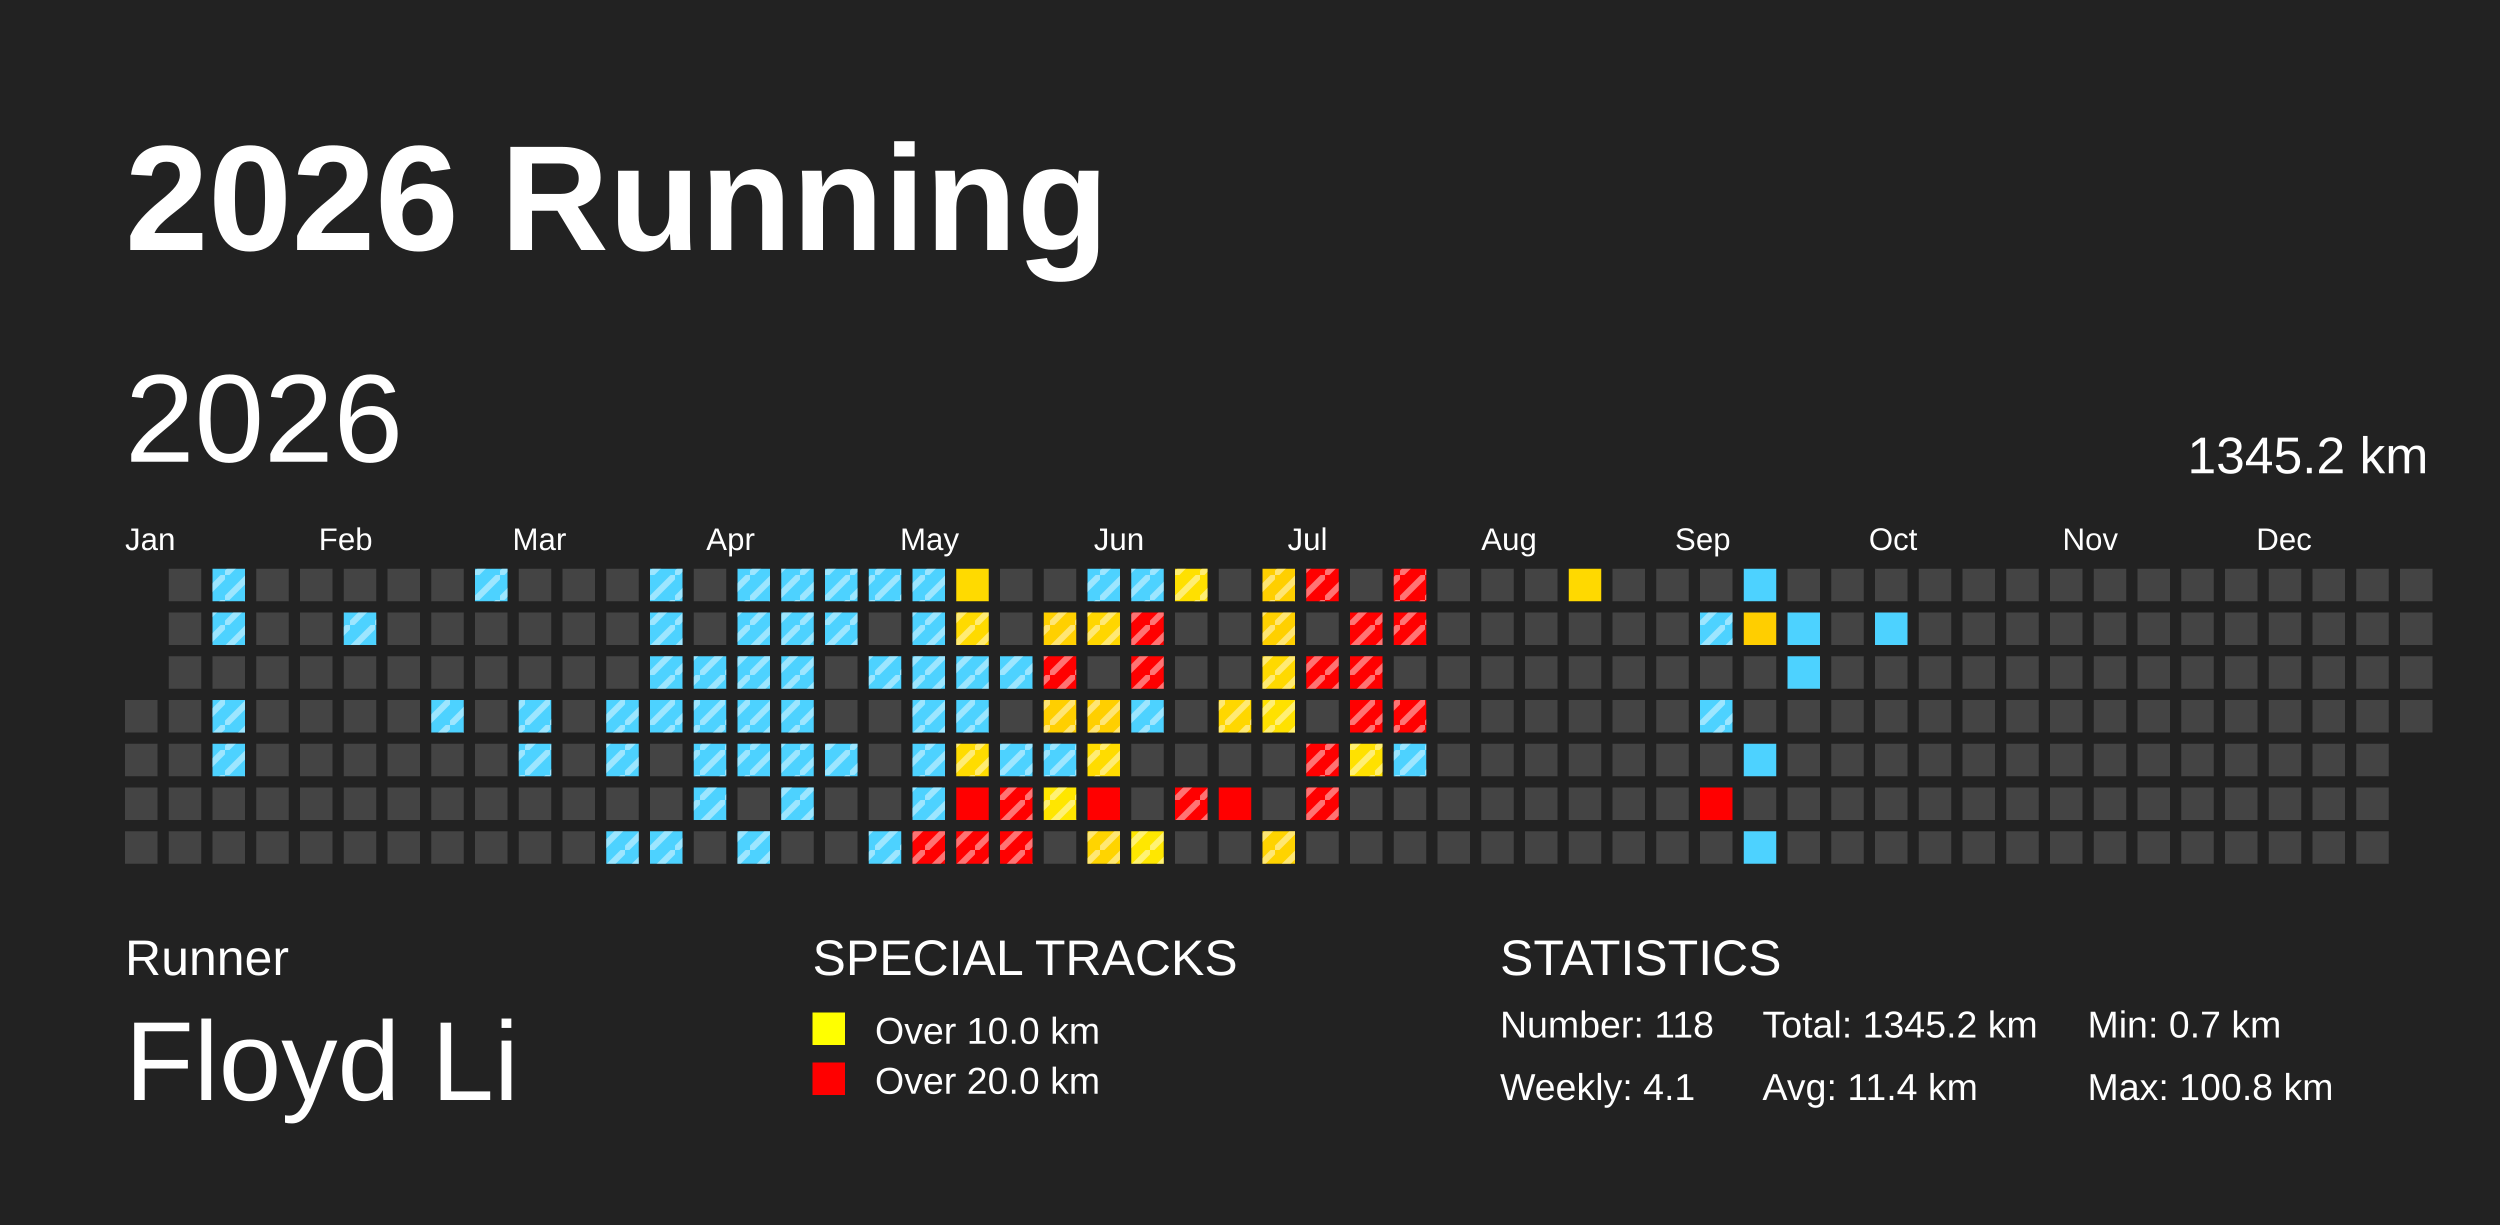
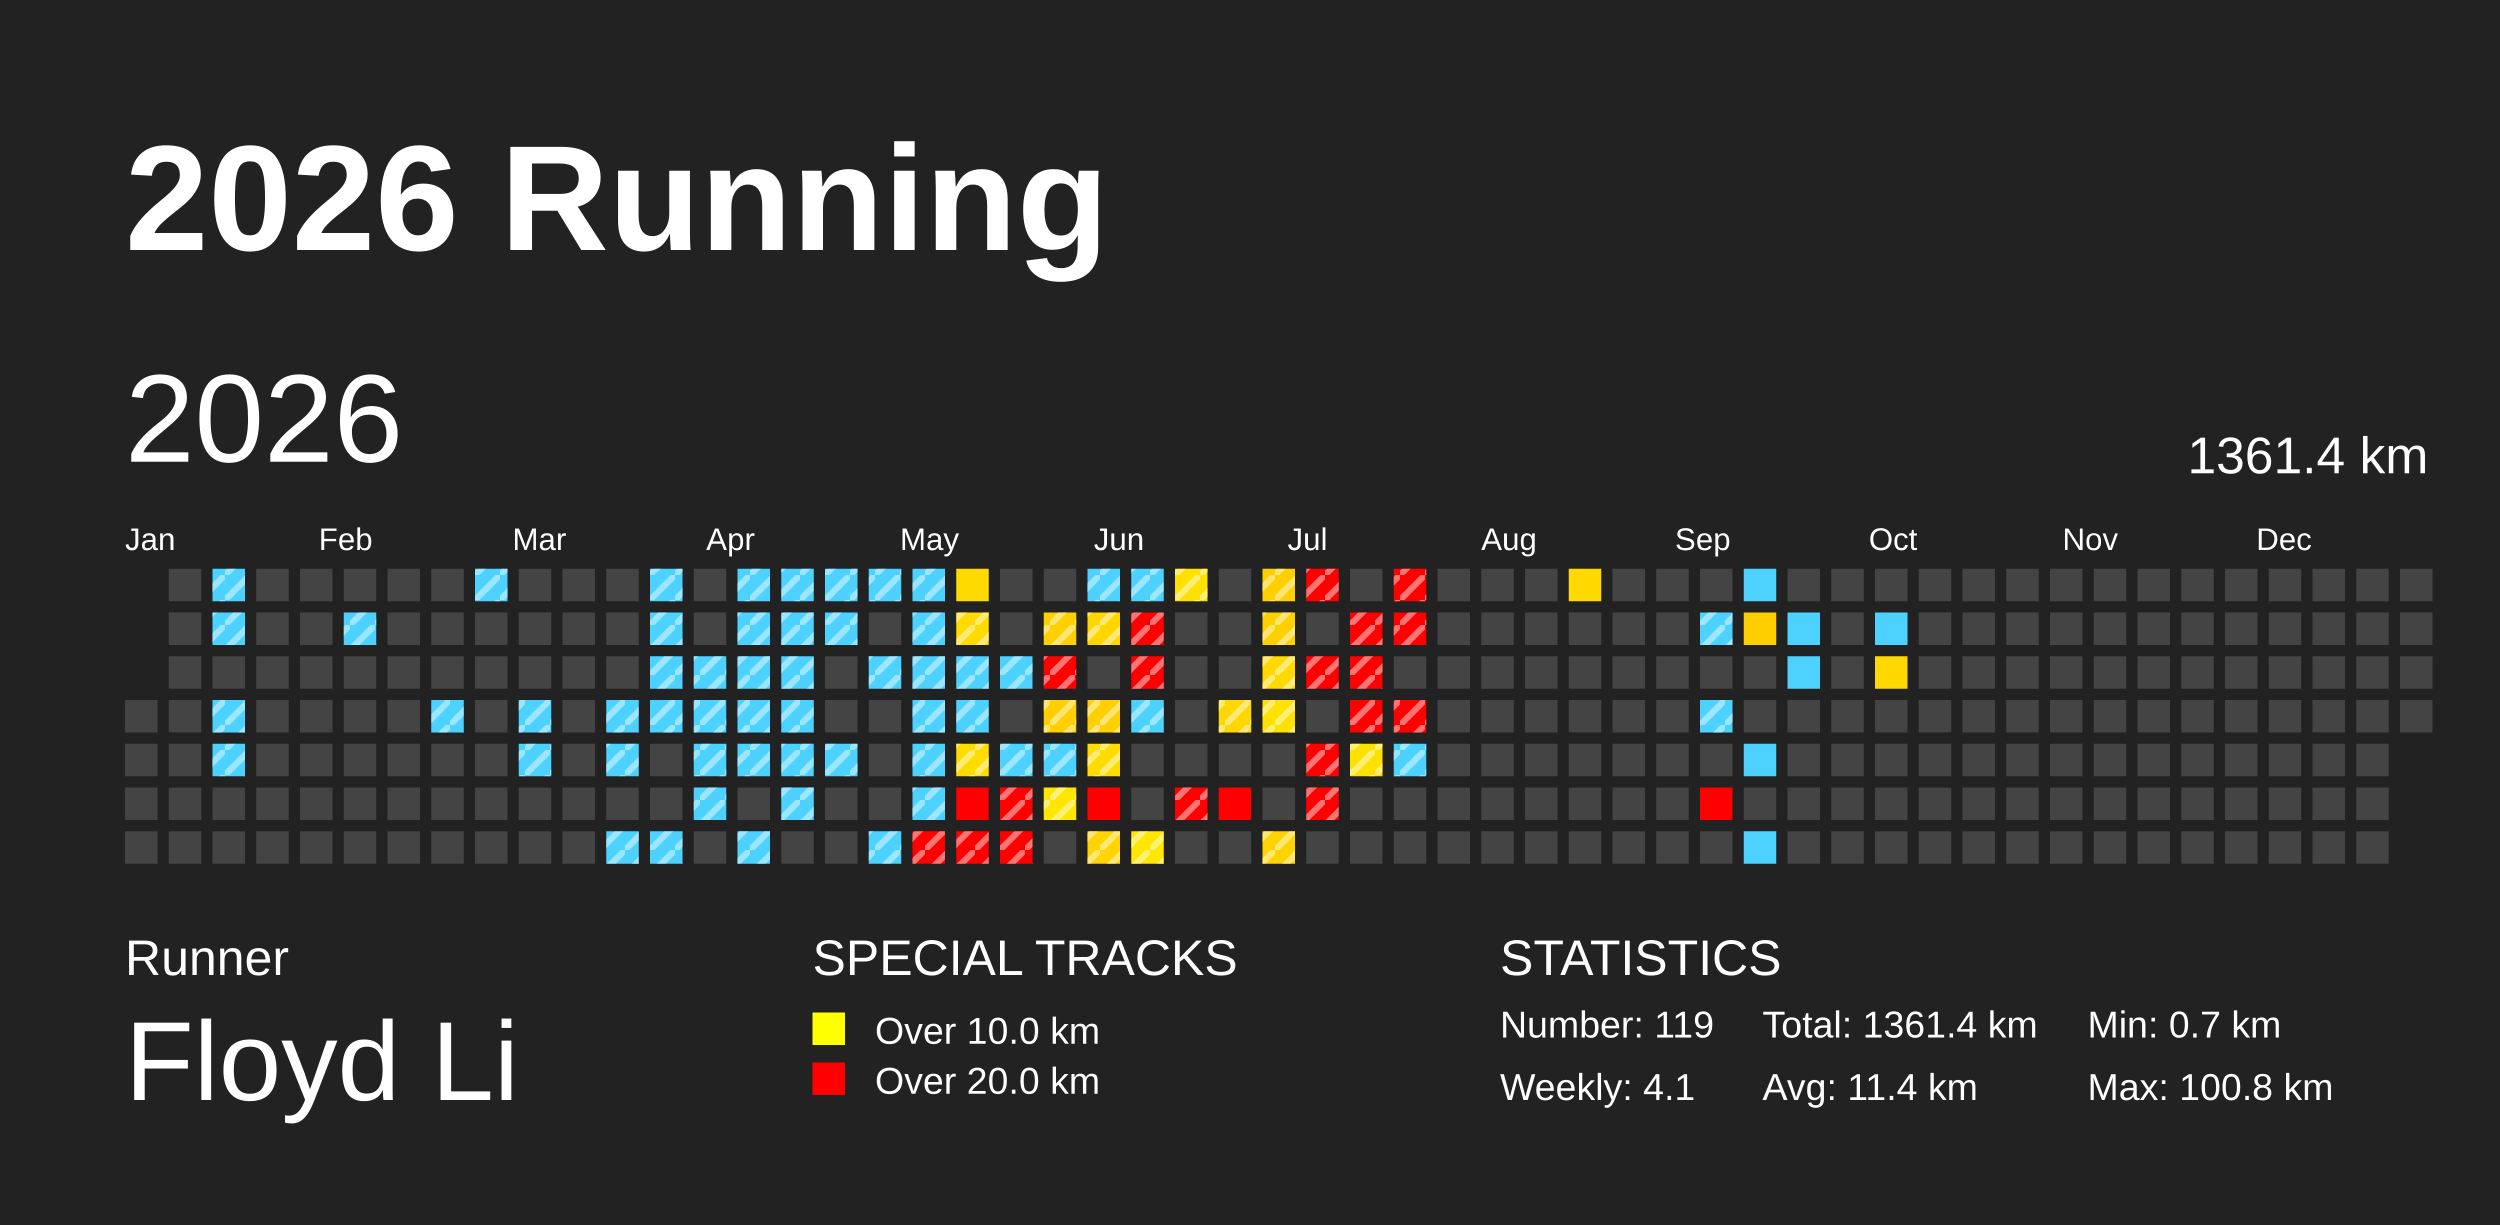
<svg xmlns="http://www.w3.org/2000/svg" baseProfile="full" height="98mm" version="1.1" viewBox="0,0,200,98" width="200mm">
  <defs>
    <pattern height="2" id="indoor-stripe" patternUnits="userSpaceOnUse" width="2">
      <line stroke="white" stroke-opacity="0.45" stroke-width="0.5" x1="0" x2="2" y1="2" y2="0" />
    </pattern>
  </defs>
  <rect fill="#222222" height="98" width="200" x="0" y="0" />
  <text fill="#FFFFFF" style="font-size:12px; font-family:Arial; font-weight:bold;" x="10" y="20">2026 Running</text>
  <text fill="#FFFFFF" style="font-size:4px; font-family:Arial" x="10" y="78">Runner</text>
  <text fill="#FFFFFF" style="font-size:9px; font-family:Arial" x="10" y="88">Floyd Li</text>
  <text fill="#FFFFFF" style="font-size:4px; font-family:Arial" x="65" y="78">SPECIAL TRACKS</text>
  <rect fill="yellow" height="2.6" width="2.6" x="65" y="81" />
  <text fill="#FFFFFF" style="font-size:3px; font-family:Arial" x="70" y="83.5">Over 10.0 km</text>
  <rect fill="red" height="2.6" width="2.6" x="65" y="85" />
  <text fill="#FFFFFF" style="font-size:3px; font-family:Arial" x="70" y="87.5">Over 20.0 km</text>
  <text fill="#FFFFFF" style="font-size:4px; font-family:Arial" x="120" y="78">STATISTICS</text>
-   <text fill="#FFFFFF" style="font-size:3px; font-family:Arial" x="120" y="83">Number: 118</text>
+   <text fill="#FFFFFF" style="font-size:3px; font-family:Arial" x="120" y="83">Number: 119</text>
  <text fill="#FFFFFF" style="font-size:3px; font-family:Arial" x="120" y="88">Weekly: 4.1</text>
-   <text fill="#FFFFFF" style="font-size:3px; font-family:Arial" x="141" y="83">Total: 1345.2 km</text>
+   <text fill="#FFFFFF" style="font-size:3px; font-family:Arial" x="141" y="83">Total: 1361.4 km</text>
  <text fill="#FFFFFF" style="font-size:3px; font-family:Arial" x="141" y="88">Avg: 11.4 km</text>
  <text fill="#FFFFFF" style="font-size:3px; font-family:Arial" x="167" y="83">Min: 0.7 km</text>
  <text fill="#FFFFFF" style="font-size:3px; font-family:Arial" x="167" y="88">Max: 100.8 km</text>
  <text dominant-baseline="hanging" fill="#FFFFFF" style="font-size:10.0px; font-family:Arial;" x="10" y="30">2026</text>
-   <text dominant-baseline="hanging" fill="#FFFFFF" style="font-size:4.125px; font-family:Arial;" x="175" y="35">1345.2 km</text>
+   <text dominant-baseline="hanging" fill="#FFFFFF" style="font-size:4.125px; font-family:Arial;" x="175" y="35">1361.4 km</text>
  <text fill="#FFFFFF" style="font-size:2.5px; font-family:Arial" x="10.0" y="44">Jan</text>
  <text fill="#FFFFFF" style="font-size:2.5px; font-family:Arial" x="25.5" y="44">Feb</text>
  <text fill="#FFFFFF" style="font-size:2.5px; font-family:Arial" x="41.0" y="44">Mar</text>
  <text fill="#FFFFFF" style="font-size:2.5px; font-family:Arial" x="56.5" y="44">Apr</text>
  <text fill="#FFFFFF" style="font-size:2.5px; font-family:Arial" x="72.0" y="44">May</text>
  <text fill="#FFFFFF" style="font-size:2.5px; font-family:Arial" x="87.5" y="44">Jun</text>
  <text fill="#FFFFFF" style="font-size:2.5px; font-family:Arial" x="103.0" y="44">Jul</text>
  <text fill="#FFFFFF" style="font-size:2.5px; font-family:Arial" x="118.5" y="44">Aug</text>
  <text fill="#FFFFFF" style="font-size:2.5px; font-family:Arial" x="134.0" y="44">Sep</text>
  <text fill="#FFFFFF" style="font-size:2.5px; font-family:Arial" x="149.5" y="44">Oct</text>
  <text fill="#FFFFFF" style="font-size:2.5px; font-family:Arial" x="165.0" y="44">Nov</text>
  <text fill="#FFFFFF" style="font-size:2.5px; font-family:Arial" x="180.5" y="44">Dec</text>
  <rect fill="#444444" height="2.6" width="2.6" x="10.0" y="56.0" />
  <rect fill="#444444" height="2.6" width="2.6" x="10.0" y="59.5" />
  <rect fill="#444444" height="2.6" width="2.6" x="10.0" y="63.0" />
  <rect fill="#444444" height="2.6" width="2.6" x="10.0" y="66.5" />
  <rect fill="#444444" height="2.6" width="2.6" x="13.5" y="45.5" />
  <rect fill="#444444" height="2.6" width="2.6" x="13.5" y="49.0" />
  <rect fill="#444444" height="2.6" width="2.6" x="13.5" y="52.5" />
  <rect fill="#444444" height="2.6" width="2.6" x="13.5" y="56.0" />
  <rect fill="#444444" height="2.6" width="2.6" x="13.5" y="59.5" />
  <rect fill="#444444" height="2.6" width="2.6" x="13.5" y="63.0" />
  <rect fill="#444444" height="2.6" width="2.6" x="13.5" y="66.5" />
  <rect fill="#4dd2ff" height="2.6" width="2.6" x="17.0" y="45.5" />
  <rect fill="url(#indoor-stripe)" height="2.6" style="pointer-events: none;" width="2.6" x="17.0" y="45.5" />
  <rect fill="#4dd2ff" height="2.6" width="2.6" x="17.0" y="49.0" />
  <rect fill="url(#indoor-stripe)" height="2.6" style="pointer-events: none;" width="2.6" x="17.0" y="49.0" />
  <rect fill="#444444" height="2.6" width="2.6" x="17.0" y="52.5" />
  <rect fill="#4dd2ff" height="2.6" width="2.6" x="17.0" y="56.0" />
  <rect fill="url(#indoor-stripe)" height="2.6" style="pointer-events: none;" width="2.6" x="17.0" y="56.0" />
  <rect fill="#4dd2ff" height="2.6" width="2.6" x="17.0" y="59.5" />
  <rect fill="url(#indoor-stripe)" height="2.6" style="pointer-events: none;" width="2.6" x="17.0" y="59.5" />
  <rect fill="#444444" height="2.6" width="2.6" x="17.0" y="63.0" />
  <rect fill="#444444" height="2.6" width="2.6" x="17.0" y="66.5" />
  <rect fill="#444444" height="2.6" width="2.6" x="20.5" y="45.5" />
  <rect fill="#444444" height="2.6" width="2.6" x="20.5" y="49.0" />
  <rect fill="#444444" height="2.6" width="2.6" x="20.5" y="52.5" />
  <rect fill="#444444" height="2.6" width="2.6" x="20.5" y="56.0" />
  <rect fill="#444444" height="2.6" width="2.6" x="20.5" y="59.5" />
  <rect fill="#444444" height="2.6" width="2.6" x="20.5" y="63.0" />
  <rect fill="#444444" height="2.6" width="2.6" x="20.5" y="66.5" />
  <rect fill="#444444" height="2.6" width="2.6" x="24.0" y="45.5" />
  <rect fill="#444444" height="2.6" width="2.6" x="24.0" y="49.0" />
  <rect fill="#444444" height="2.6" width="2.6" x="24.0" y="52.5" />
  <rect fill="#444444" height="2.6" width="2.6" x="24.0" y="56.0" />
  <rect fill="#444444" height="2.6" width="2.6" x="24.0" y="59.5" />
  <rect fill="#444444" height="2.6" width="2.6" x="24.0" y="63.0" />
  <rect fill="#444444" height="2.6" width="2.6" x="24.0" y="66.5" />
  <rect fill="#444444" height="2.6" width="2.6" x="27.5" y="45.5" />
  <rect fill="#4dd2ff" height="2.6" width="2.6" x="27.5" y="49.0" />
  <rect fill="url(#indoor-stripe)" height="2.6" style="pointer-events: none;" width="2.6" x="27.5" y="49.0" />
  <rect fill="#444444" height="2.6" width="2.6" x="27.5" y="52.5" />
  <rect fill="#444444" height="2.6" width="2.6" x="27.5" y="56.0" />
  <rect fill="#444444" height="2.6" width="2.6" x="27.5" y="59.5" />
  <rect fill="#444444" height="2.6" width="2.6" x="27.5" y="63.0" />
  <rect fill="#444444" height="2.6" width="2.6" x="27.5" y="66.5" />
  <rect fill="#444444" height="2.6" width="2.6" x="31.0" y="45.5" />
  <rect fill="#444444" height="2.6" width="2.6" x="31.0" y="49.0" />
  <rect fill="#444444" height="2.6" width="2.6" x="31.0" y="52.5" />
  <rect fill="#444444" height="2.6" width="2.6" x="31.0" y="56.0" />
  <rect fill="#444444" height="2.6" width="2.6" x="31.0" y="59.5" />
  <rect fill="#444444" height="2.6" width="2.6" x="31.0" y="63.0" />
  <rect fill="#444444" height="2.6" width="2.6" x="31.0" y="66.5" />
  <rect fill="#444444" height="2.6" width="2.6" x="34.5" y="45.5" />
  <rect fill="#444444" height="2.6" width="2.6" x="34.5" y="49.0" />
  <rect fill="#444444" height="2.6" width="2.6" x="34.5" y="52.5" />
  <rect fill="#4dd2ff" height="2.6" width="2.6" x="34.5" y="56.0" />
  <rect fill="url(#indoor-stripe)" height="2.6" style="pointer-events: none;" width="2.6" x="34.5" y="56.0" />
  <rect fill="#444444" height="2.6" width="2.6" x="34.5" y="59.5" />
  <rect fill="#444444" height="2.6" width="2.6" x="34.5" y="63.0" />
  <rect fill="#444444" height="2.6" width="2.6" x="34.5" y="66.5" />
  <rect fill="#4dd2ff" height="2.6" width="2.6" x="38.0" y="45.5" />
  <rect fill="url(#indoor-stripe)" height="2.6" style="pointer-events: none;" width="2.6" x="38.0" y="45.5" />
  <rect fill="#444444" height="2.6" width="2.6" x="38.0" y="49.0" />
  <rect fill="#444444" height="2.6" width="2.6" x="38.0" y="52.5" />
  <rect fill="#444444" height="2.6" width="2.6" x="38.0" y="56.0" />
  <rect fill="#444444" height="2.6" width="2.6" x="38.0" y="59.5" />
  <rect fill="#444444" height="2.6" width="2.6" x="38.0" y="63.0" />
  <rect fill="#444444" height="2.6" width="2.6" x="38.0" y="66.5" />
  <rect fill="#444444" height="2.6" width="2.6" x="41.5" y="45.5" />
  <rect fill="#444444" height="2.6" width="2.6" x="41.5" y="49.0" />
  <rect fill="#444444" height="2.6" width="2.6" x="41.5" y="52.5" />
  <rect fill="#4dd2ff" height="2.6" width="2.6" x="41.5" y="56.0" />
  <rect fill="url(#indoor-stripe)" height="2.6" style="pointer-events: none;" width="2.6" x="41.5" y="56.0" />
  <rect fill="#4dd2ff" height="2.6" width="2.6" x="41.5" y="59.5" />
  <rect fill="url(#indoor-stripe)" height="2.6" style="pointer-events: none;" width="2.6" x="41.5" y="59.5" />
  <rect fill="#444444" height="2.6" width="2.6" x="41.5" y="63.0" />
  <rect fill="#444444" height="2.6" width="2.6" x="41.5" y="66.5" />
  <rect fill="#444444" height="2.6" width="2.6" x="45.0" y="45.5" />
  <rect fill="#444444" height="2.6" width="2.6" x="45.0" y="49.0" />
  <rect fill="#444444" height="2.6" width="2.6" x="45.0" y="52.5" />
  <rect fill="#444444" height="2.6" width="2.6" x="45.0" y="56.0" />
  <rect fill="#444444" height="2.6" width="2.6" x="45.0" y="59.5" />
  <rect fill="#444444" height="2.6" width="2.6" x="45.0" y="63.0" />
  <rect fill="#444444" height="2.6" width="2.6" x="45.0" y="66.5" />
  <rect fill="#444444" height="2.6" width="2.6" x="48.5" y="45.5" />
  <rect fill="#444444" height="2.6" width="2.6" x="48.5" y="49.0" />
  <rect fill="#444444" height="2.6" width="2.6" x="48.5" y="52.5" />
  <rect fill="#4dd2ff" height="2.6" width="2.6" x="48.5" y="56.0" />
  <rect fill="url(#indoor-stripe)" height="2.6" style="pointer-events: none;" width="2.6" x="48.5" y="56.0" />
  <rect fill="#4dd2ff" height="2.6" width="2.6" x="48.5" y="59.5" />
  <rect fill="url(#indoor-stripe)" height="2.6" style="pointer-events: none;" width="2.6" x="48.5" y="59.5" />
  <rect fill="#444444" height="2.6" width="2.6" x="48.5" y="63.0" />
  <rect fill="#4dd2ff" height="2.6" width="2.6" x="48.5" y="66.5" />
  <rect fill="url(#indoor-stripe)" height="2.6" style="pointer-events: none;" width="2.6" x="48.5" y="66.5" />
  <rect fill="#4dd2ff" height="2.6" width="2.6" x="52.0" y="45.5" />
  <rect fill="url(#indoor-stripe)" height="2.6" style="pointer-events: none;" width="2.6" x="52.0" y="45.5" />
  <rect fill="#4dd2ff" height="2.6" width="2.6" x="52.0" y="49.0" />
  <rect fill="url(#indoor-stripe)" height="2.6" style="pointer-events: none;" width="2.6" x="52.0" y="49.0" />
  <rect fill="#4dd2ff" height="2.6" width="2.6" x="52.0" y="52.5" />
  <rect fill="url(#indoor-stripe)" height="2.6" style="pointer-events: none;" width="2.6" x="52.0" y="52.5" />
  <rect fill="#4dd2ff" height="2.6" width="2.6" x="52.0" y="56.0" />
  <rect fill="url(#indoor-stripe)" height="2.6" style="pointer-events: none;" width="2.6" x="52.0" y="56.0" />
  <rect fill="#444444" height="2.6" width="2.6" x="52.0" y="59.5" />
  <rect fill="#444444" height="2.6" width="2.6" x="52.0" y="63.0" />
  <rect fill="#4dd2ff" height="2.6" width="2.6" x="52.0" y="66.5" />
  <rect fill="url(#indoor-stripe)" height="2.6" style="pointer-events: none;" width="2.6" x="52.0" y="66.5" />
  <rect fill="#444444" height="2.6" width="2.6" x="55.5" y="45.5" />
  <rect fill="#444444" height="2.6" width="2.6" x="55.5" y="49.0" />
  <rect fill="#4dd2ff" height="2.6" width="2.6" x="55.5" y="52.5" />
  <rect fill="url(#indoor-stripe)" height="2.6" style="pointer-events: none;" width="2.6" x="55.5" y="52.5" />
  <rect fill="#4dd2ff" height="2.6" width="2.6" x="55.5" y="56.0" />
  <rect fill="url(#indoor-stripe)" height="2.6" style="pointer-events: none;" width="2.6" x="55.5" y="56.0" />
  <rect fill="#4dd2ff" height="2.6" width="2.6" x="55.5" y="59.5" />
  <rect fill="url(#indoor-stripe)" height="2.6" style="pointer-events: none;" width="2.6" x="55.5" y="59.5" />
  <rect fill="#4dd2ff" height="2.6" width="2.6" x="55.5" y="63.0" />
  <rect fill="url(#indoor-stripe)" height="2.6" style="pointer-events: none;" width="2.6" x="55.5" y="63.0" />
  <rect fill="#444444" height="2.6" width="2.6" x="55.5" y="66.5" />
  <rect fill="#4dd2ff" height="2.6" width="2.6" x="59.0" y="45.5" />
  <rect fill="url(#indoor-stripe)" height="2.6" style="pointer-events: none;" width="2.6" x="59.0" y="45.5" />
  <rect fill="#4dd2ff" height="2.6" width="2.6" x="59.0" y="49.0" />
  <rect fill="url(#indoor-stripe)" height="2.6" style="pointer-events: none;" width="2.6" x="59.0" y="49.0" />
  <rect fill="#4dd2ff" height="2.6" width="2.6" x="59.0" y="52.5" />
  <rect fill="url(#indoor-stripe)" height="2.6" style="pointer-events: none;" width="2.6" x="59.0" y="52.5" />
  <rect fill="#4dd2ff" height="2.6" width="2.6" x="59.0" y="56.0" />
  <rect fill="url(#indoor-stripe)" height="2.6" style="pointer-events: none;" width="2.6" x="59.0" y="56.0" />
  <rect fill="#4dd2ff" height="2.6" width="2.6" x="59.0" y="59.5" />
  <rect fill="url(#indoor-stripe)" height="2.6" style="pointer-events: none;" width="2.6" x="59.0" y="59.5" />
  <rect fill="#444444" height="2.6" width="2.6" x="59.0" y="63.0" />
  <rect fill="#4dd2ff" height="2.6" width="2.6" x="59.0" y="66.5" />
  <rect fill="url(#indoor-stripe)" height="2.6" style="pointer-events: none;" width="2.6" x="59.0" y="66.5" />
  <rect fill="#4dd2ff" height="2.6" width="2.6" x="62.5" y="45.5" />
  <rect fill="url(#indoor-stripe)" height="2.6" style="pointer-events: none;" width="2.6" x="62.5" y="45.5" />
  <rect fill="#4dd2ff" height="2.6" width="2.6" x="62.5" y="49.0" />
  <rect fill="url(#indoor-stripe)" height="2.6" style="pointer-events: none;" width="2.6" x="62.5" y="49.0" />
  <rect fill="#4dd2ff" height="2.6" width="2.6" x="62.5" y="52.5" />
  <rect fill="url(#indoor-stripe)" height="2.6" style="pointer-events: none;" width="2.6" x="62.5" y="52.5" />
  <rect fill="#4dd2ff" height="2.6" width="2.6" x="62.5" y="56.0" />
  <rect fill="url(#indoor-stripe)" height="2.6" style="pointer-events: none;" width="2.6" x="62.5" y="56.0" />
  <rect fill="#4dd2ff" height="2.6" width="2.6" x="62.5" y="59.5" />
  <rect fill="url(#indoor-stripe)" height="2.6" style="pointer-events: none;" width="2.6" x="62.5" y="59.5" />
  <rect fill="#4dd2ff" height="2.6" width="2.6" x="62.5" y="63.0" />
  <rect fill="url(#indoor-stripe)" height="2.6" style="pointer-events: none;" width="2.6" x="62.5" y="63.0" />
  <rect fill="#444444" height="2.6" width="2.6" x="62.5" y="66.5" />
  <rect fill="#4dd2ff" height="2.6" width="2.6" x="66.0" y="45.5" />
  <rect fill="url(#indoor-stripe)" height="2.6" style="pointer-events: none;" width="2.6" x="66.0" y="45.5" />
  <rect fill="#4dd2ff" height="2.6" width="2.6" x="66.0" y="49.0" />
  <rect fill="url(#indoor-stripe)" height="2.6" style="pointer-events: none;" width="2.6" x="66.0" y="49.0" />
  <rect fill="#444444" height="2.6" width="2.6" x="66.0" y="52.5" />
  <rect fill="#444444" height="2.6" width="2.6" x="66.0" y="56.0" />
  <rect fill="#4dd2ff" height="2.6" width="2.6" x="66.0" y="59.5" />
  <rect fill="url(#indoor-stripe)" height="2.6" style="pointer-events: none;" width="2.6" x="66.0" y="59.5" />
  <rect fill="#444444" height="2.6" width="2.6" x="66.0" y="63.0" />
  <rect fill="#444444" height="2.6" width="2.6" x="66.0" y="66.5" />
  <rect fill="#4dd2ff" height="2.6" width="2.6" x="69.5" y="45.5" />
  <rect fill="url(#indoor-stripe)" height="2.6" style="pointer-events: none;" width="2.6" x="69.5" y="45.5" />
  <rect fill="#444444" height="2.6" width="2.6" x="69.5" y="49.0" />
  <rect fill="#4dd2ff" height="2.6" width="2.6" x="69.5" y="52.5" />
  <rect fill="url(#indoor-stripe)" height="2.6" style="pointer-events: none;" width="2.6" x="69.5" y="52.5" />
  <rect fill="#444444" height="2.6" width="2.6" x="69.5" y="56.0" />
  <rect fill="#444444" height="2.6" width="2.6" x="69.5" y="59.5" />
  <rect fill="#444444" height="2.6" width="2.6" x="69.5" y="63.0" />
  <rect fill="#4dd2ff" height="2.6" width="2.6" x="69.5" y="66.5" />
  <rect fill="url(#indoor-stripe)" height="2.6" style="pointer-events: none;" width="2.6" x="69.5" y="66.5" />
  <rect fill="#4dd2ff" height="2.6" width="2.6" x="73.0" y="45.5" />
  <rect fill="url(#indoor-stripe)" height="2.6" style="pointer-events: none;" width="2.6" x="73.0" y="45.5" />
  <rect fill="#4dd2ff" height="2.6" width="2.6" x="73.0" y="49.0" />
  <rect fill="url(#indoor-stripe)" height="2.6" style="pointer-events: none;" width="2.6" x="73.0" y="49.0" />
  <rect fill="#4dd2ff" height="2.6" width="2.6" x="73.0" y="52.5" />
  <rect fill="url(#indoor-stripe)" height="2.6" style="pointer-events: none;" width="2.6" x="73.0" y="52.5" />
  <rect fill="#4dd2ff" height="2.6" width="2.6" x="73.0" y="56.0" />
  <rect fill="url(#indoor-stripe)" height="2.6" style="pointer-events: none;" width="2.6" x="73.0" y="56.0" />
  <rect fill="#4dd2ff" height="2.6" width="2.6" x="73.0" y="59.5" />
  <rect fill="url(#indoor-stripe)" height="2.6" style="pointer-events: none;" width="2.6" x="73.0" y="59.5" />
  <rect fill="#4dd2ff" height="2.6" width="2.6" x="73.0" y="63.0" />
  <rect fill="url(#indoor-stripe)" height="2.6" style="pointer-events: none;" width="2.6" x="73.0" y="63.0" />
  <rect fill="red" height="2.6" width="2.6" x="73.0" y="66.5" />
  <rect fill="url(#indoor-stripe)" height="2.6" style="pointer-events: none;" width="2.6" x="73.0" y="66.5" />
  <rect fill="#ffda00" height="2.6" width="2.6" x="76.5" y="45.5" />
  <rect fill="#ffda00" height="2.6" width="2.6" x="76.5" y="49.0" />
  <rect fill="url(#indoor-stripe)" height="2.6" style="pointer-events: none;" width="2.6" x="76.5" y="49.0" />
  <rect fill="#4dd2ff" height="2.6" width="2.6" x="76.5" y="52.5" />
  <rect fill="url(#indoor-stripe)" height="2.6" style="pointer-events: none;" width="2.6" x="76.5" y="52.5" />
  <rect fill="#4dd2ff" height="2.6" width="2.6" x="76.5" y="56.0" />
  <rect fill="url(#indoor-stripe)" height="2.6" style="pointer-events: none;" width="2.6" x="76.5" y="56.0" />
  <rect fill="#ffdc00" height="2.6" width="2.6" x="76.5" y="59.5" />
  <rect fill="url(#indoor-stripe)" height="2.6" style="pointer-events: none;" width="2.6" x="76.5" y="59.5" />
  <rect fill="red" height="2.6" width="2.6" x="76.5" y="63.0" />
  <rect fill="red" height="2.6" width="2.6" x="76.5" y="66.5" />
  <rect fill="url(#indoor-stripe)" height="2.6" style="pointer-events: none;" width="2.6" x="76.5" y="66.5" />
  <rect fill="#444444" height="2.6" width="2.6" x="80.0" y="45.5" />
  <rect fill="#444444" height="2.6" width="2.6" x="80.0" y="49.0" />
  <rect fill="#4dd2ff" height="2.6" width="2.6" x="80.0" y="52.5" />
  <rect fill="url(#indoor-stripe)" height="2.6" style="pointer-events: none;" width="2.6" x="80.0" y="52.5" />
  <rect fill="#444444" height="2.6" width="2.6" x="80.0" y="56.0" />
  <rect fill="#4dd2ff" height="2.6" width="2.6" x="80.0" y="59.5" />
  <rect fill="url(#indoor-stripe)" height="2.6" style="pointer-events: none;" width="2.6" x="80.0" y="59.5" />
  <rect fill="red" height="2.6" width="2.6" x="80.0" y="63.0" />
  <rect fill="url(#indoor-stripe)" height="2.6" style="pointer-events: none;" width="2.6" x="80.0" y="63.0" />
  <rect fill="red" height="2.6" width="2.6" x="80.0" y="66.5" />
  <rect fill="url(#indoor-stripe)" height="2.6" style="pointer-events: none;" width="2.6" x="80.0" y="66.5" />
  <rect fill="#444444" height="2.6" width="2.6" x="83.5" y="45.5" />
  <rect fill="#ffd000" height="2.6" width="2.6" x="83.5" y="49.0" />
  <rect fill="url(#indoor-stripe)" height="2.6" style="pointer-events: none;" width="2.6" x="83.5" y="49.0" />
  <rect fill="red" height="2.6" width="2.6" x="83.5" y="52.5" />
  <rect fill="url(#indoor-stripe)" height="2.6" style="pointer-events: none;" width="2.6" x="83.5" y="52.5" />
  <rect fill="#ffcf00" height="2.6" width="2.6" x="83.5" y="56.0" />
  <rect fill="url(#indoor-stripe)" height="2.6" style="pointer-events: none;" width="2.6" x="83.5" y="56.0" />
  <rect fill="#4dd2ff" height="2.6" width="2.6" x="83.5" y="59.5" />
  <rect fill="url(#indoor-stripe)" height="2.6" style="pointer-events: none;" width="2.6" x="83.5" y="59.5" />
  <rect fill="#ffe600" height="2.6" width="2.6" x="83.5" y="63.0" />
  <rect fill="url(#indoor-stripe)" height="2.6" style="pointer-events: none;" width="2.6" x="83.5" y="63.0" />
  <rect fill="#444444" height="2.6" width="2.6" x="83.5" y="66.5" />
  <rect fill="#4dd2ff" height="2.6" width="2.6" x="87.0" y="45.5" />
  <rect fill="url(#indoor-stripe)" height="2.6" style="pointer-events: none;" width="2.6" x="87.0" y="45.5" />
  <rect fill="#ffd600" height="2.6" width="2.6" x="87.0" y="49.0" />
  <rect fill="url(#indoor-stripe)" height="2.6" style="pointer-events: none;" width="2.6" x="87.0" y="49.0" />
  <rect fill="#444444" height="2.6" width="2.6" x="87.0" y="52.5" />
  <rect fill="#ffcf00" height="2.6" width="2.6" x="87.0" y="56.0" />
  <rect fill="url(#indoor-stripe)" height="2.6" style="pointer-events: none;" width="2.6" x="87.0" y="56.0" />
  <rect fill="#ffdc00" height="2.6" width="2.6" x="87.0" y="59.5" />
  <rect fill="url(#indoor-stripe)" height="2.6" style="pointer-events: none;" width="2.6" x="87.0" y="59.5" />
  <rect fill="red" height="2.6" width="2.6" x="87.0" y="63.0" />
  <rect fill="#ffd400" height="2.6" width="2.6" x="87.0" y="66.5" />
  <rect fill="url(#indoor-stripe)" height="2.6" style="pointer-events: none;" width="2.6" x="87.0" y="66.5" />
  <rect fill="#4dd2ff" height="2.6" width="2.6" x="90.5" y="45.5" />
  <rect fill="url(#indoor-stripe)" height="2.6" style="pointer-events: none;" width="2.6" x="90.5" y="45.5" />
  <rect fill="red" height="2.6" width="2.6" x="90.5" y="49.0" />
  <rect fill="url(#indoor-stripe)" height="2.6" style="pointer-events: none;" width="2.6" x="90.5" y="49.0" />
  <rect fill="red" height="2.6" width="2.6" x="90.5" y="52.5" />
  <rect fill="url(#indoor-stripe)" height="2.6" style="pointer-events: none;" width="2.6" x="90.5" y="52.5" />
  <rect fill="#4dd2ff" height="2.6" width="2.6" x="90.5" y="56.0" />
  <rect fill="url(#indoor-stripe)" height="2.6" style="pointer-events: none;" width="2.6" x="90.5" y="56.0" />
  <rect fill="#444444" height="2.6" width="2.6" x="90.5" y="59.5" />
  <rect fill="#444444" height="2.6" width="2.6" x="90.5" y="63.0" />
  <rect fill="#ffe700" height="2.6" width="2.6" x="90.5" y="66.5" />
  <rect fill="url(#indoor-stripe)" height="2.6" style="pointer-events: none;" width="2.6" x="90.5" y="66.5" />
  <rect fill="#ffe000" height="2.6" width="2.6" x="94.0" y="45.5" />
  <rect fill="url(#indoor-stripe)" height="2.6" style="pointer-events: none;" width="2.6" x="94.0" y="45.5" />
  <rect fill="#444444" height="2.6" width="2.6" x="94.0" y="49.0" />
  <rect fill="#444444" height="2.6" width="2.6" x="94.0" y="52.5" />
  <rect fill="#444444" height="2.6" width="2.6" x="94.0" y="56.0" />
  <rect fill="#444444" height="2.6" width="2.6" x="94.0" y="59.5" />
  <rect fill="red" height="2.6" width="2.6" x="94.0" y="63.0" />
  <rect fill="url(#indoor-stripe)" height="2.6" style="pointer-events: none;" width="2.6" x="94.0" y="63.0" />
  <rect fill="#444444" height="2.6" width="2.6" x="94.0" y="66.5" />
  <rect fill="#444444" height="2.6" width="2.6" x="97.5" y="45.5" />
  <rect fill="#444444" height="2.6" width="2.6" x="97.5" y="49.0" />
  <rect fill="#444444" height="2.6" width="2.6" x="97.5" y="52.5" />
  <rect fill="#ffd700" height="2.6" width="2.6" x="97.5" y="56.0" />
  <rect fill="url(#indoor-stripe)" height="2.6" style="pointer-events: none;" width="2.6" x="97.5" y="56.0" />
  <rect fill="#444444" height="2.6" width="2.6" x="97.5" y="59.5" />
  <rect fill="red" height="2.6" width="2.6" x="97.5" y="63.0" />
  <rect fill="#444444" height="2.6" width="2.6" x="97.5" y="66.5" />
  <rect fill="#ffcf00" height="2.6" width="2.6" x="101.0" y="45.5" />
  <rect fill="url(#indoor-stripe)" height="2.6" style="pointer-events: none;" width="2.6" x="101.0" y="45.5" />
  <rect fill="#ffd000" height="2.6" width="2.6" x="101.0" y="49.0" />
  <rect fill="url(#indoor-stripe)" height="2.6" style="pointer-events: none;" width="2.6" x="101.0" y="49.0" />
  <rect fill="#ffd900" height="2.6" width="2.6" x="101.0" y="52.5" />
  <rect fill="url(#indoor-stripe)" height="2.6" style="pointer-events: none;" width="2.6" x="101.0" y="52.5" />
  <rect fill="#ffe100" height="2.6" width="2.6" x="101.0" y="56.0" />
  <rect fill="url(#indoor-stripe)" height="2.6" style="pointer-events: none;" width="2.6" x="101.0" y="56.0" />
  <rect fill="#444444" height="2.6" width="2.6" x="101.0" y="59.5" />
  <rect fill="#444444" height="2.6" width="2.6" x="101.0" y="63.0" />
  <rect fill="#ffd300" height="2.6" width="2.6" x="101.0" y="66.5" />
  <rect fill="url(#indoor-stripe)" height="2.6" style="pointer-events: none;" width="2.6" x="101.0" y="66.5" />
  <rect fill="red" height="2.6" width="2.6" x="104.5" y="45.5" />
  <rect fill="url(#indoor-stripe)" height="2.6" style="pointer-events: none;" width="2.6" x="104.5" y="45.5" />
  <rect fill="#444444" height="2.6" width="2.6" x="104.5" y="49.0" />
  <rect fill="red" height="2.6" width="2.6" x="104.5" y="52.5" />
  <rect fill="url(#indoor-stripe)" height="2.6" style="pointer-events: none;" width="2.6" x="104.5" y="52.5" />
  <rect fill="#444444" height="2.6" width="2.6" x="104.5" y="56.0" />
  <rect fill="red" height="2.6" width="2.6" x="104.5" y="59.5" />
  <rect fill="url(#indoor-stripe)" height="2.6" style="pointer-events: none;" width="2.6" x="104.5" y="59.5" />
  <rect fill="red" height="2.6" width="2.6" x="104.5" y="63.0" />
  <rect fill="url(#indoor-stripe)" height="2.6" style="pointer-events: none;" width="2.6" x="104.5" y="63.0" />
  <rect fill="#444444" height="2.6" width="2.6" x="104.5" y="66.5" />
  <rect fill="#444444" height="2.6" width="2.6" x="108.0" y="45.5" />
  <rect fill="red" height="2.6" width="2.6" x="108.0" y="49.0" />
  <rect fill="url(#indoor-stripe)" height="2.6" style="pointer-events: none;" width="2.6" x="108.0" y="49.0" />
  <rect fill="red" height="2.6" width="2.6" x="108.0" y="52.5" />
  <rect fill="url(#indoor-stripe)" height="2.6" style="pointer-events: none;" width="2.6" x="108.0" y="52.5" />
  <rect fill="red" height="2.6" width="2.6" x="108.0" y="56.0" />
  <rect fill="url(#indoor-stripe)" height="2.6" style="pointer-events: none;" width="2.6" x="108.0" y="56.0" />
  <rect fill="#ffe100" height="2.6" width="2.6" x="108.0" y="59.5" />
  <rect fill="url(#indoor-stripe)" height="2.6" style="pointer-events: none;" width="2.6" x="108.0" y="59.5" />
  <rect fill="#444444" height="2.6" width="2.6" x="108.0" y="63.0" />
  <rect fill="#444444" height="2.6" width="2.6" x="108.0" y="66.5" />
  <rect fill="red" height="2.6" width="2.6" x="111.5" y="45.5" />
  <rect fill="url(#indoor-stripe)" height="2.6" style="pointer-events: none;" width="2.6" x="111.5" y="45.5" />
  <rect fill="red" height="2.6" width="2.6" x="111.5" y="49.0" />
  <rect fill="url(#indoor-stripe)" height="2.6" style="pointer-events: none;" width="2.6" x="111.5" y="49.0" />
  <rect fill="#444444" height="2.6" width="2.6" x="111.5" y="52.5" />
  <rect fill="red" height="2.6" width="2.6" x="111.5" y="56.0" />
  <rect fill="url(#indoor-stripe)" height="2.6" style="pointer-events: none;" width="2.6" x="111.5" y="56.0" />
  <rect fill="#4dd2ff" height="2.6" width="2.6" x="111.5" y="59.5" />
  <rect fill="url(#indoor-stripe)" height="2.6" style="pointer-events: none;" width="2.6" x="111.5" y="59.5" />
  <rect fill="#444444" height="2.6" width="2.6" x="111.5" y="63.0" />
  <rect fill="#444444" height="2.6" width="2.6" x="111.5" y="66.5" />
  <rect fill="#444444" height="2.6" width="2.6" x="115.0" y="45.5" />
  <rect fill="#444444" height="2.6" width="2.6" x="115.0" y="49.0" />
  <rect fill="#444444" height="2.6" width="2.6" x="115.0" y="52.5" />
  <rect fill="#444444" height="2.6" width="2.6" x="115.0" y="56.0" />
  <rect fill="#444444" height="2.6" width="2.6" x="115.0" y="59.5" />
  <rect fill="#444444" height="2.6" width="2.6" x="115.0" y="63.0" />
  <rect fill="#444444" height="2.6" width="2.6" x="115.0" y="66.5" />
  <rect fill="#444444" height="2.6" width="2.6" x="118.5" y="45.5" />
  <rect fill="#444444" height="2.6" width="2.6" x="118.5" y="49.0" />
  <rect fill="#444444" height="2.6" width="2.6" x="118.5" y="52.5" />
  <rect fill="#444444" height="2.6" width="2.6" x="118.5" y="56.0" />
  <rect fill="#444444" height="2.6" width="2.6" x="118.5" y="59.5" />
  <rect fill="#444444" height="2.6" width="2.6" x="118.5" y="63.0" />
  <rect fill="#444444" height="2.6" width="2.6" x="118.5" y="66.5" />
  <rect fill="#444444" height="2.6" width="2.6" x="122.0" y="45.5" />
  <rect fill="#444444" height="2.6" width="2.6" x="122.0" y="49.0" />
  <rect fill="#444444" height="2.6" width="2.6" x="122.0" y="52.5" />
  <rect fill="#444444" height="2.6" width="2.6" x="122.0" y="56.0" />
  <rect fill="#444444" height="2.6" width="2.6" x="122.0" y="59.5" />
  <rect fill="#444444" height="2.6" width="2.6" x="122.0" y="63.0" />
  <rect fill="#444444" height="2.6" width="2.6" x="122.0" y="66.5" />
  <rect fill="#ffd900" height="2.6" width="2.6" x="125.5" y="45.5" />
  <rect fill="#444444" height="2.6" width="2.6" x="125.5" y="49.0" />
  <rect fill="#444444" height="2.6" width="2.6" x="125.5" y="52.5" />
  <rect fill="#444444" height="2.6" width="2.6" x="125.5" y="56.0" />
  <rect fill="#444444" height="2.6" width="2.6" x="125.5" y="59.5" />
  <rect fill="#444444" height="2.6" width="2.6" x="125.5" y="63.0" />
  <rect fill="#444444" height="2.6" width="2.6" x="125.5" y="66.5" />
  <rect fill="#444444" height="2.6" width="2.6" x="129.0" y="45.5" />
  <rect fill="#444444" height="2.6" width="2.6" x="129.0" y="49.0" />
  <rect fill="#444444" height="2.6" width="2.6" x="129.0" y="52.5" />
  <rect fill="#444444" height="2.6" width="2.6" x="129.0" y="56.0" />
  <rect fill="#444444" height="2.6" width="2.6" x="129.0" y="59.5" />
  <rect fill="#444444" height="2.6" width="2.6" x="129.0" y="63.0" />
  <rect fill="#444444" height="2.6" width="2.6" x="129.0" y="66.5" />
  <rect fill="#444444" height="2.6" width="2.6" x="132.5" y="45.5" />
  <rect fill="#444444" height="2.6" width="2.6" x="132.5" y="49.0" />
  <rect fill="#444444" height="2.6" width="2.6" x="132.5" y="52.5" />
  <rect fill="#444444" height="2.6" width="2.6" x="132.5" y="56.0" />
  <rect fill="#444444" height="2.6" width="2.6" x="132.5" y="59.5" />
  <rect fill="#444444" height="2.6" width="2.6" x="132.5" y="63.0" />
  <rect fill="#444444" height="2.6" width="2.6" x="132.5" y="66.5" />
  <rect fill="#444444" height="2.6" width="2.6" x="136.0" y="45.5" />
  <rect fill="#4dd2ff" height="2.6" width="2.6" x="136.0" y="49.0" />
  <rect fill="url(#indoor-stripe)" height="2.6" style="pointer-events: none;" width="2.6" x="136.0" y="49.0" />
  <rect fill="#444444" height="2.6" width="2.6" x="136.0" y="52.5" />
  <rect fill="#4dd2ff" height="2.6" width="2.6" x="136.0" y="56.0" />
  <rect fill="url(#indoor-stripe)" height="2.6" style="pointer-events: none;" width="2.6" x="136.0" y="56.0" />
  <rect fill="#444444" height="2.6" width="2.6" x="136.0" y="59.5" />
  <rect fill="red" height="2.6" width="2.6" x="136.0" y="63.0" />
  <rect fill="#444444" height="2.6" width="2.6" x="136.0" y="66.5" />
  <rect fill="#4dd2ff" height="2.6" width="2.6" x="139.5" y="45.5" />
  <rect fill="#ffce00" height="2.6" width="2.6" x="139.5" y="49.0" />
  <rect fill="#444444" height="2.6" width="2.6" x="139.5" y="52.5" />
  <rect fill="#444444" height="2.6" width="2.6" x="139.5" y="56.0" />
  <rect fill="#4dd2ff" height="2.6" width="2.6" x="139.5" y="59.5" />
  <rect fill="#444444" height="2.6" width="2.6" x="139.5" y="63.0" />
  <rect fill="#4dd2ff" height="2.6" width="2.6" x="139.5" y="66.5" />
  <rect fill="#444444" height="2.6" width="2.6" x="143.0" y="45.5" />
  <rect fill="#4dd2ff" height="2.6" width="2.6" x="143.0" y="49.0" />
  <rect fill="#4dd2ff" height="2.6" width="2.6" x="143.0" y="52.5" />
  <rect fill="#444444" height="2.6" width="2.6" x="143.0" y="56.0" />
  <rect fill="#444444" height="2.6" width="2.6" x="143.0" y="59.5" />
  <rect fill="#444444" height="2.6" width="2.6" x="143.0" y="63.0" />
  <rect fill="#444444" height="2.6" width="2.6" x="143.0" y="66.5" />
  <rect fill="#444444" height="2.6" width="2.6" x="146.5" y="45.5" />
  <rect fill="#444444" height="2.6" width="2.6" x="146.5" y="49.0" />
  <rect fill="#444444" height="2.6" width="2.6" x="146.5" y="52.5" />
  <rect fill="#444444" height="2.6" width="2.6" x="146.5" y="56.0" />
  <rect fill="#444444" height="2.6" width="2.6" x="146.5" y="59.5" />
  <rect fill="#444444" height="2.6" width="2.6" x="146.5" y="63.0" />
  <rect fill="#444444" height="2.6" width="2.6" x="146.5" y="66.5" />
  <rect fill="#444444" height="2.6" width="2.6" x="150.0" y="45.5" />
  <rect fill="#4dd2ff" height="2.6" width="2.6" x="150.0" y="49.0" />
-   <rect fill="#444444" height="2.6" width="2.6" x="150.0" y="52.5" />
+   <rect fill="#ffd800" height="2.6" width="2.6" x="150.0" y="52.5" />
  <rect fill="#444444" height="2.6" width="2.6" x="150.0" y="56.0" />
  <rect fill="#444444" height="2.6" width="2.6" x="150.0" y="59.5" />
  <rect fill="#444444" height="2.6" width="2.6" x="150.0" y="63.0" />
  <rect fill="#444444" height="2.6" width="2.6" x="150.0" y="66.5" />
  <rect fill="#444444" height="2.6" width="2.6" x="153.5" y="45.5" />
  <rect fill="#444444" height="2.6" width="2.6" x="153.5" y="49.0" />
  <rect fill="#444444" height="2.6" width="2.6" x="153.5" y="52.5" />
  <rect fill="#444444" height="2.6" width="2.6" x="153.5" y="56.0" />
  <rect fill="#444444" height="2.6" width="2.6" x="153.5" y="59.5" />
  <rect fill="#444444" height="2.6" width="2.6" x="153.5" y="63.0" />
  <rect fill="#444444" height="2.6" width="2.6" x="153.5" y="66.5" />
  <rect fill="#444444" height="2.6" width="2.6" x="157.0" y="45.5" />
  <rect fill="#444444" height="2.6" width="2.6" x="157.0" y="49.0" />
  <rect fill="#444444" height="2.6" width="2.6" x="157.0" y="52.5" />
  <rect fill="#444444" height="2.6" width="2.6" x="157.0" y="56.0" />
  <rect fill="#444444" height="2.6" width="2.6" x="157.0" y="59.5" />
  <rect fill="#444444" height="2.6" width="2.6" x="157.0" y="63.0" />
  <rect fill="#444444" height="2.6" width="2.6" x="157.0" y="66.5" />
  <rect fill="#444444" height="2.6" width="2.6" x="160.5" y="45.5" />
  <rect fill="#444444" height="2.6" width="2.6" x="160.5" y="49.0" />
  <rect fill="#444444" height="2.6" width="2.6" x="160.5" y="52.5" />
  <rect fill="#444444" height="2.6" width="2.6" x="160.5" y="56.0" />
  <rect fill="#444444" height="2.6" width="2.6" x="160.5" y="59.5" />
  <rect fill="#444444" height="2.6" width="2.6" x="160.5" y="63.0" />
  <rect fill="#444444" height="2.6" width="2.6" x="160.5" y="66.5" />
  <rect fill="#444444" height="2.6" width="2.6" x="164.0" y="45.5" />
  <rect fill="#444444" height="2.6" width="2.6" x="164.0" y="49.0" />
  <rect fill="#444444" height="2.6" width="2.6" x="164.0" y="52.5" />
  <rect fill="#444444" height="2.6" width="2.6" x="164.0" y="56.0" />
  <rect fill="#444444" height="2.6" width="2.6" x="164.0" y="59.5" />
  <rect fill="#444444" height="2.6" width="2.6" x="164.0" y="63.0" />
  <rect fill="#444444" height="2.6" width="2.6" x="164.0" y="66.5" />
  <rect fill="#444444" height="2.6" width="2.6" x="167.5" y="45.5" />
  <rect fill="#444444" height="2.6" width="2.6" x="167.5" y="49.0" />
  <rect fill="#444444" height="2.6" width="2.6" x="167.5" y="52.5" />
  <rect fill="#444444" height="2.6" width="2.6" x="167.5" y="56.0" />
  <rect fill="#444444" height="2.6" width="2.6" x="167.5" y="59.5" />
  <rect fill="#444444" height="2.6" width="2.6" x="167.5" y="63.0" />
  <rect fill="#444444" height="2.6" width="2.6" x="167.5" y="66.5" />
  <rect fill="#444444" height="2.6" width="2.6" x="171.0" y="45.5" />
  <rect fill="#444444" height="2.6" width="2.6" x="171.0" y="49.0" />
  <rect fill="#444444" height="2.6" width="2.6" x="171.0" y="52.5" />
  <rect fill="#444444" height="2.6" width="2.6" x="171.0" y="56.0" />
  <rect fill="#444444" height="2.6" width="2.6" x="171.0" y="59.5" />
  <rect fill="#444444" height="2.6" width="2.6" x="171.0" y="63.0" />
  <rect fill="#444444" height="2.6" width="2.6" x="171.0" y="66.5" />
  <rect fill="#444444" height="2.6" width="2.6" x="174.5" y="45.5" />
  <rect fill="#444444" height="2.6" width="2.6" x="174.5" y="49.0" />
  <rect fill="#444444" height="2.6" width="2.6" x="174.5" y="52.5" />
  <rect fill="#444444" height="2.6" width="2.6" x="174.5" y="56.0" />
  <rect fill="#444444" height="2.6" width="2.6" x="174.5" y="59.5" />
  <rect fill="#444444" height="2.6" width="2.6" x="174.5" y="63.0" />
  <rect fill="#444444" height="2.6" width="2.6" x="174.5" y="66.5" />
  <rect fill="#444444" height="2.6" width="2.6" x="178.0" y="45.5" />
  <rect fill="#444444" height="2.6" width="2.6" x="178.0" y="49.0" />
  <rect fill="#444444" height="2.6" width="2.6" x="178.0" y="52.5" />
  <rect fill="#444444" height="2.6" width="2.6" x="178.0" y="56.0" />
  <rect fill="#444444" height="2.6" width="2.6" x="178.0" y="59.5" />
  <rect fill="#444444" height="2.6" width="2.6" x="178.0" y="63.0" />
  <rect fill="#444444" height="2.6" width="2.6" x="178.0" y="66.5" />
  <rect fill="#444444" height="2.6" width="2.6" x="181.5" y="45.5" />
  <rect fill="#444444" height="2.6" width="2.6" x="181.5" y="49.0" />
  <rect fill="#444444" height="2.6" width="2.6" x="181.5" y="52.5" />
  <rect fill="#444444" height="2.6" width="2.6" x="181.5" y="56.0" />
  <rect fill="#444444" height="2.6" width="2.6" x="181.5" y="59.5" />
  <rect fill="#444444" height="2.6" width="2.6" x="181.5" y="63.0" />
  <rect fill="#444444" height="2.6" width="2.6" x="181.5" y="66.5" />
  <rect fill="#444444" height="2.6" width="2.6" x="185.0" y="45.5" />
  <rect fill="#444444" height="2.6" width="2.6" x="185.0" y="49.0" />
  <rect fill="#444444" height="2.6" width="2.6" x="185.0" y="52.5" />
  <rect fill="#444444" height="2.6" width="2.6" x="185.0" y="56.0" />
  <rect fill="#444444" height="2.6" width="2.6" x="185.0" y="59.5" />
  <rect fill="#444444" height="2.6" width="2.6" x="185.0" y="63.0" />
  <rect fill="#444444" height="2.6" width="2.6" x="185.0" y="66.5" />
  <rect fill="#444444" height="2.6" width="2.6" x="188.5" y="45.5" />
  <rect fill="#444444" height="2.6" width="2.6" x="188.5" y="49.0" />
  <rect fill="#444444" height="2.6" width="2.6" x="188.5" y="52.5" />
  <rect fill="#444444" height="2.6" width="2.6" x="188.5" y="56.0" />
  <rect fill="#444444" height="2.6" width="2.6" x="188.5" y="59.5" />
  <rect fill="#444444" height="2.6" width="2.6" x="188.5" y="63.0" />
  <rect fill="#444444" height="2.6" width="2.6" x="188.5" y="66.5" />
  <rect fill="#444444" height="2.6" width="2.6" x="192.0" y="45.5" />
  <rect fill="#444444" height="2.6" width="2.6" x="192.0" y="49.0" />
  <rect fill="#444444" height="2.6" width="2.6" x="192.0" y="52.5" />
  <rect fill="#444444" height="2.6" width="2.6" x="192.0" y="56.0" />
</svg>
